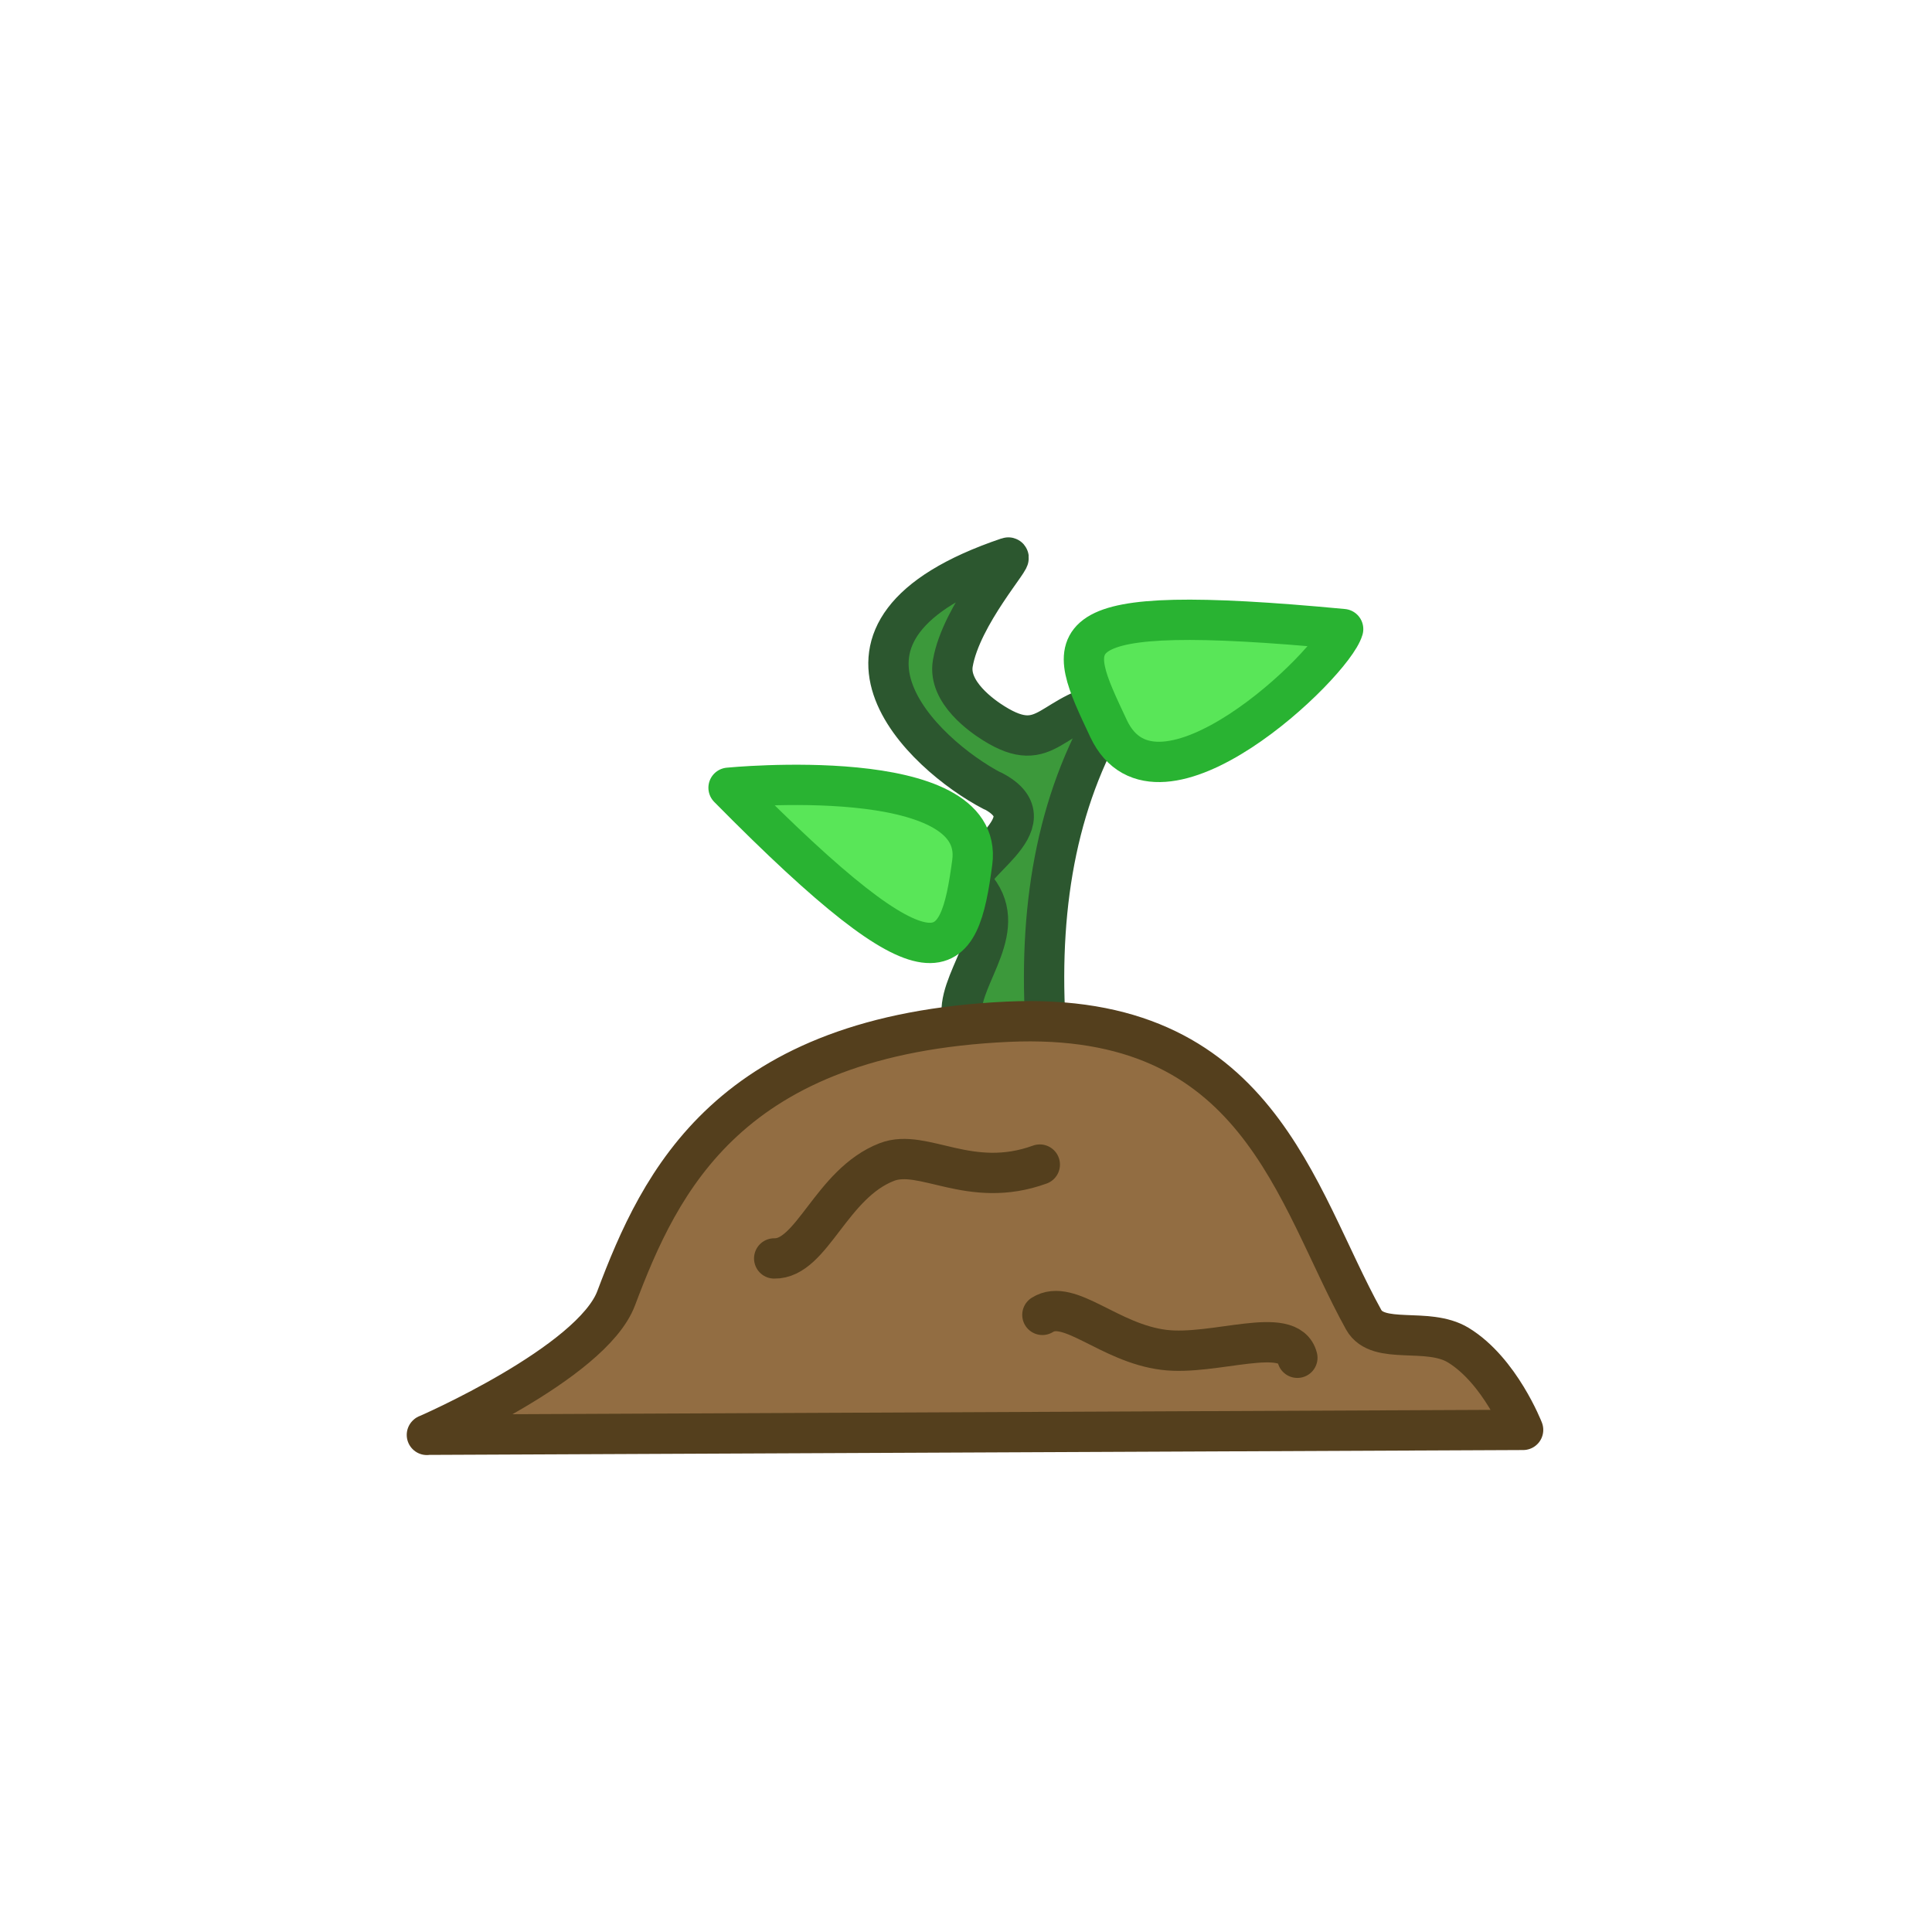
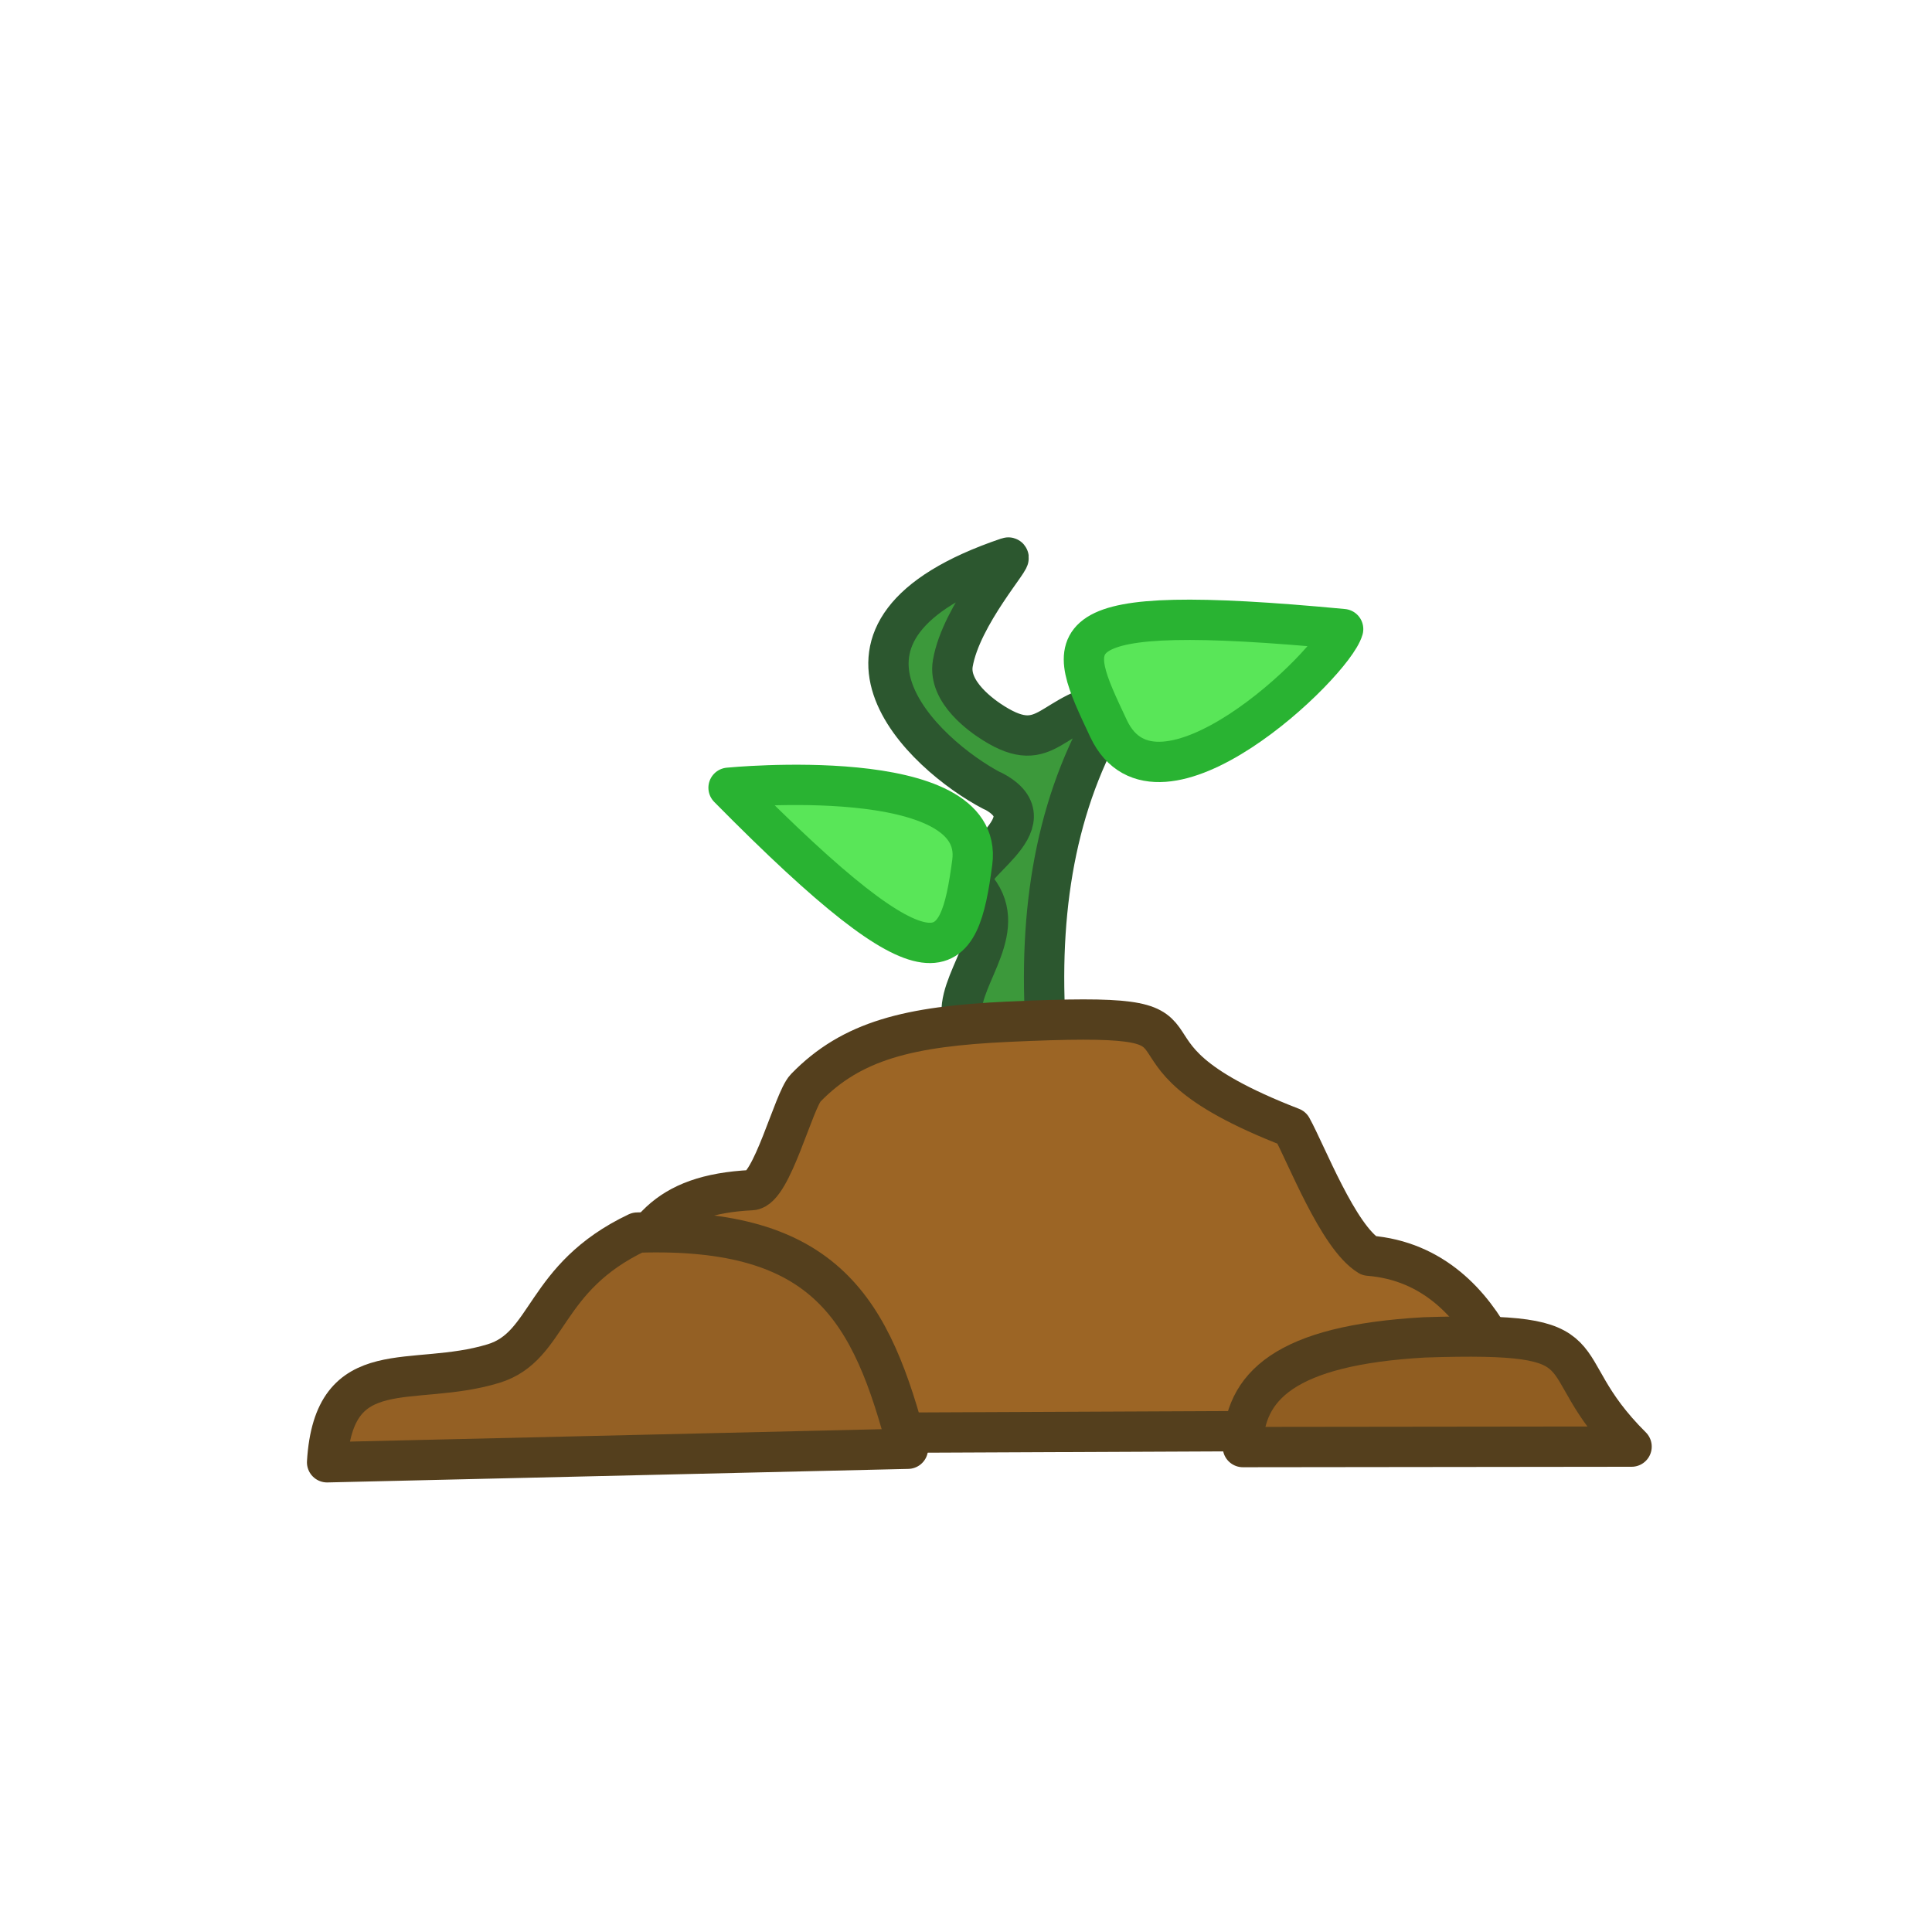
<svg xmlns="http://www.w3.org/2000/svg" width="48" height="48" version="1.1" viewBox="0 0 12.7 12.7">
  <g transform="translate(-.052917 -.026458)">
    <g transform="translate(-.052917 -.18521)" stroke-linejoin="round" stroke-width=".265">
-       <g>
-         <path d="m6.631 5.41c0.413 0.215-0.239 0.499-0.127 0.62 0.258 0.277-0.084 0.587-0.077 0.839 0.019 0.743-0.012 0.532-0.012 0.532l0.459-0.014 0.103-0.465c-0.043-0.79 0.087-1.501 0.464-2.099-0.435 0.053-0.443 0.369-0.803 0.143-0.074-0.046-0.301-0.203-0.269-0.393 0.054-0.32 0.414-0.714 0.362-0.696-1.432 0.484-0.554 1.298-0.101 1.534z" fill="#3c993b" stroke="#2c572f" style="paint-order:markers fill stroke" />
-         <path d="m2.913 9.643 7.205-0.032s-0.151-0.389-0.426-0.557c-0.202-0.123-0.527 0.003-0.622-0.167-0.454-0.82-0.692-2.034-2.339-1.959-1.834 0.084-2.285 1.049-2.575 1.818-0.161 0.428-1.244 0.898-1.244 0.898z" fill="#926d42" stroke="#543f1d" style="paint-order:markers fill stroke" />
-         <path d="m4.895 5.39c1.384 1.403 1.514 1.147 1.602 0.49 0.088-0.657-1.602-0.49-1.602-0.49z" fill="#59e658" stroke="#29b332" style="paint-order:markers fill stroke" />
-         <path d="m8.935 4.347c-1.962-0.185-1.823 0.055-1.542 0.654 0.32 0.681 1.475-0.421 1.542-0.654z" fill="#59e658" stroke="#29b332" style="paint-order:markers fill stroke" />
+       <path d="m6.631 5.41c0.413 0.215-0.239 0.499-0.127 0.62 0.258 0.277-0.084 0.587-0.077 0.839 0.019 0.743-0.012 0.532-0.012 0.532l0.459-0.014 0.103-0.465c-0.043-0.79 0.087-1.501 0.464-2.099-0.435 0.053-0.443 0.369-0.803 0.143-0.074-0.046-0.301-0.203-0.269-0.393 0.054-0.32 0.414-0.714 0.362-0.696-1.432 0.484-0.554 1.298-0.101 1.534z" fill="#3c993b" stroke="#2c572f" style="paint-order:markers fill stroke" />
+       <g stroke="#543f1d">
+         <path d="m2.913 9.643 7.205-0.032s-0.165-1.078-1.014-1.145c-0.202-0.123-0.412-0.671-0.507-0.842-1.416-0.548-0.219-0.772-1.865-0.696-0.65 0.03-1.027 0.123-1.33 0.435-0.079 0.081-0.223 0.666-0.355 0.672-0.579 0.029-0.729 0.284-0.89 0.71-0.161 0.428-1.244 0.898-1.244 0.898z" fill="#9c6525" style="paint-order:markers fill stroke" />
+         <path d="m2.256 9.824 3.818-0.089c-0.238-0.909-0.531-1.462-1.779-1.421-0.624 0.296-0.575 0.748-0.945 0.861-0.537 0.164-1.049-0.08-1.094 0.649z" fill="#946024" stroke-linecap="round" stroke-width=".265" style="paint-order:markers fill stroke" />
+         <path d="m8.276 9.724 2.555-0.003c-0.583-0.579-0.114-0.759-1.363-0.718-0.916 0.052-1.188 0.321-1.192 0.721z" fill="#905d21" style="paint-order:markers fill stroke" />
      </g>
-       <path d="m5.195 8.484c0.249 0.005 0.373-0.492 0.741-0.634 0.239-0.092 0.545 0.184 1.005 0.017" fill="none" stroke="#543f1d" stroke-linecap="round" style="paint-order:markers fill stroke" />
-       <path d="m6.958 8.855c0.176-0.112 0.437 0.185 0.799 0.23 0.33 0.041 0.822-0.167 0.877 0.052" fill="none" stroke="#543f1d" stroke-linecap="round" style="paint-order:markers fill stroke" />
+       <path d="m4.895 5.39c1.384 1.403 1.514 1.147 1.602 0.49 0.088-0.657-1.602-0.49-1.602-0.49z" fill="#59e658" stroke="#29b332" style="paint-order:markers fill stroke" />
+       <path d="m8.935 4.347c-1.962-0.185-1.823 0.055-1.542 0.654 0.32 0.681 1.475-0.421 1.542-0.654z" fill="#59e658" stroke="#29b332" style="paint-order:markers fill stroke" />
    </g>
  </g>
</svg>
